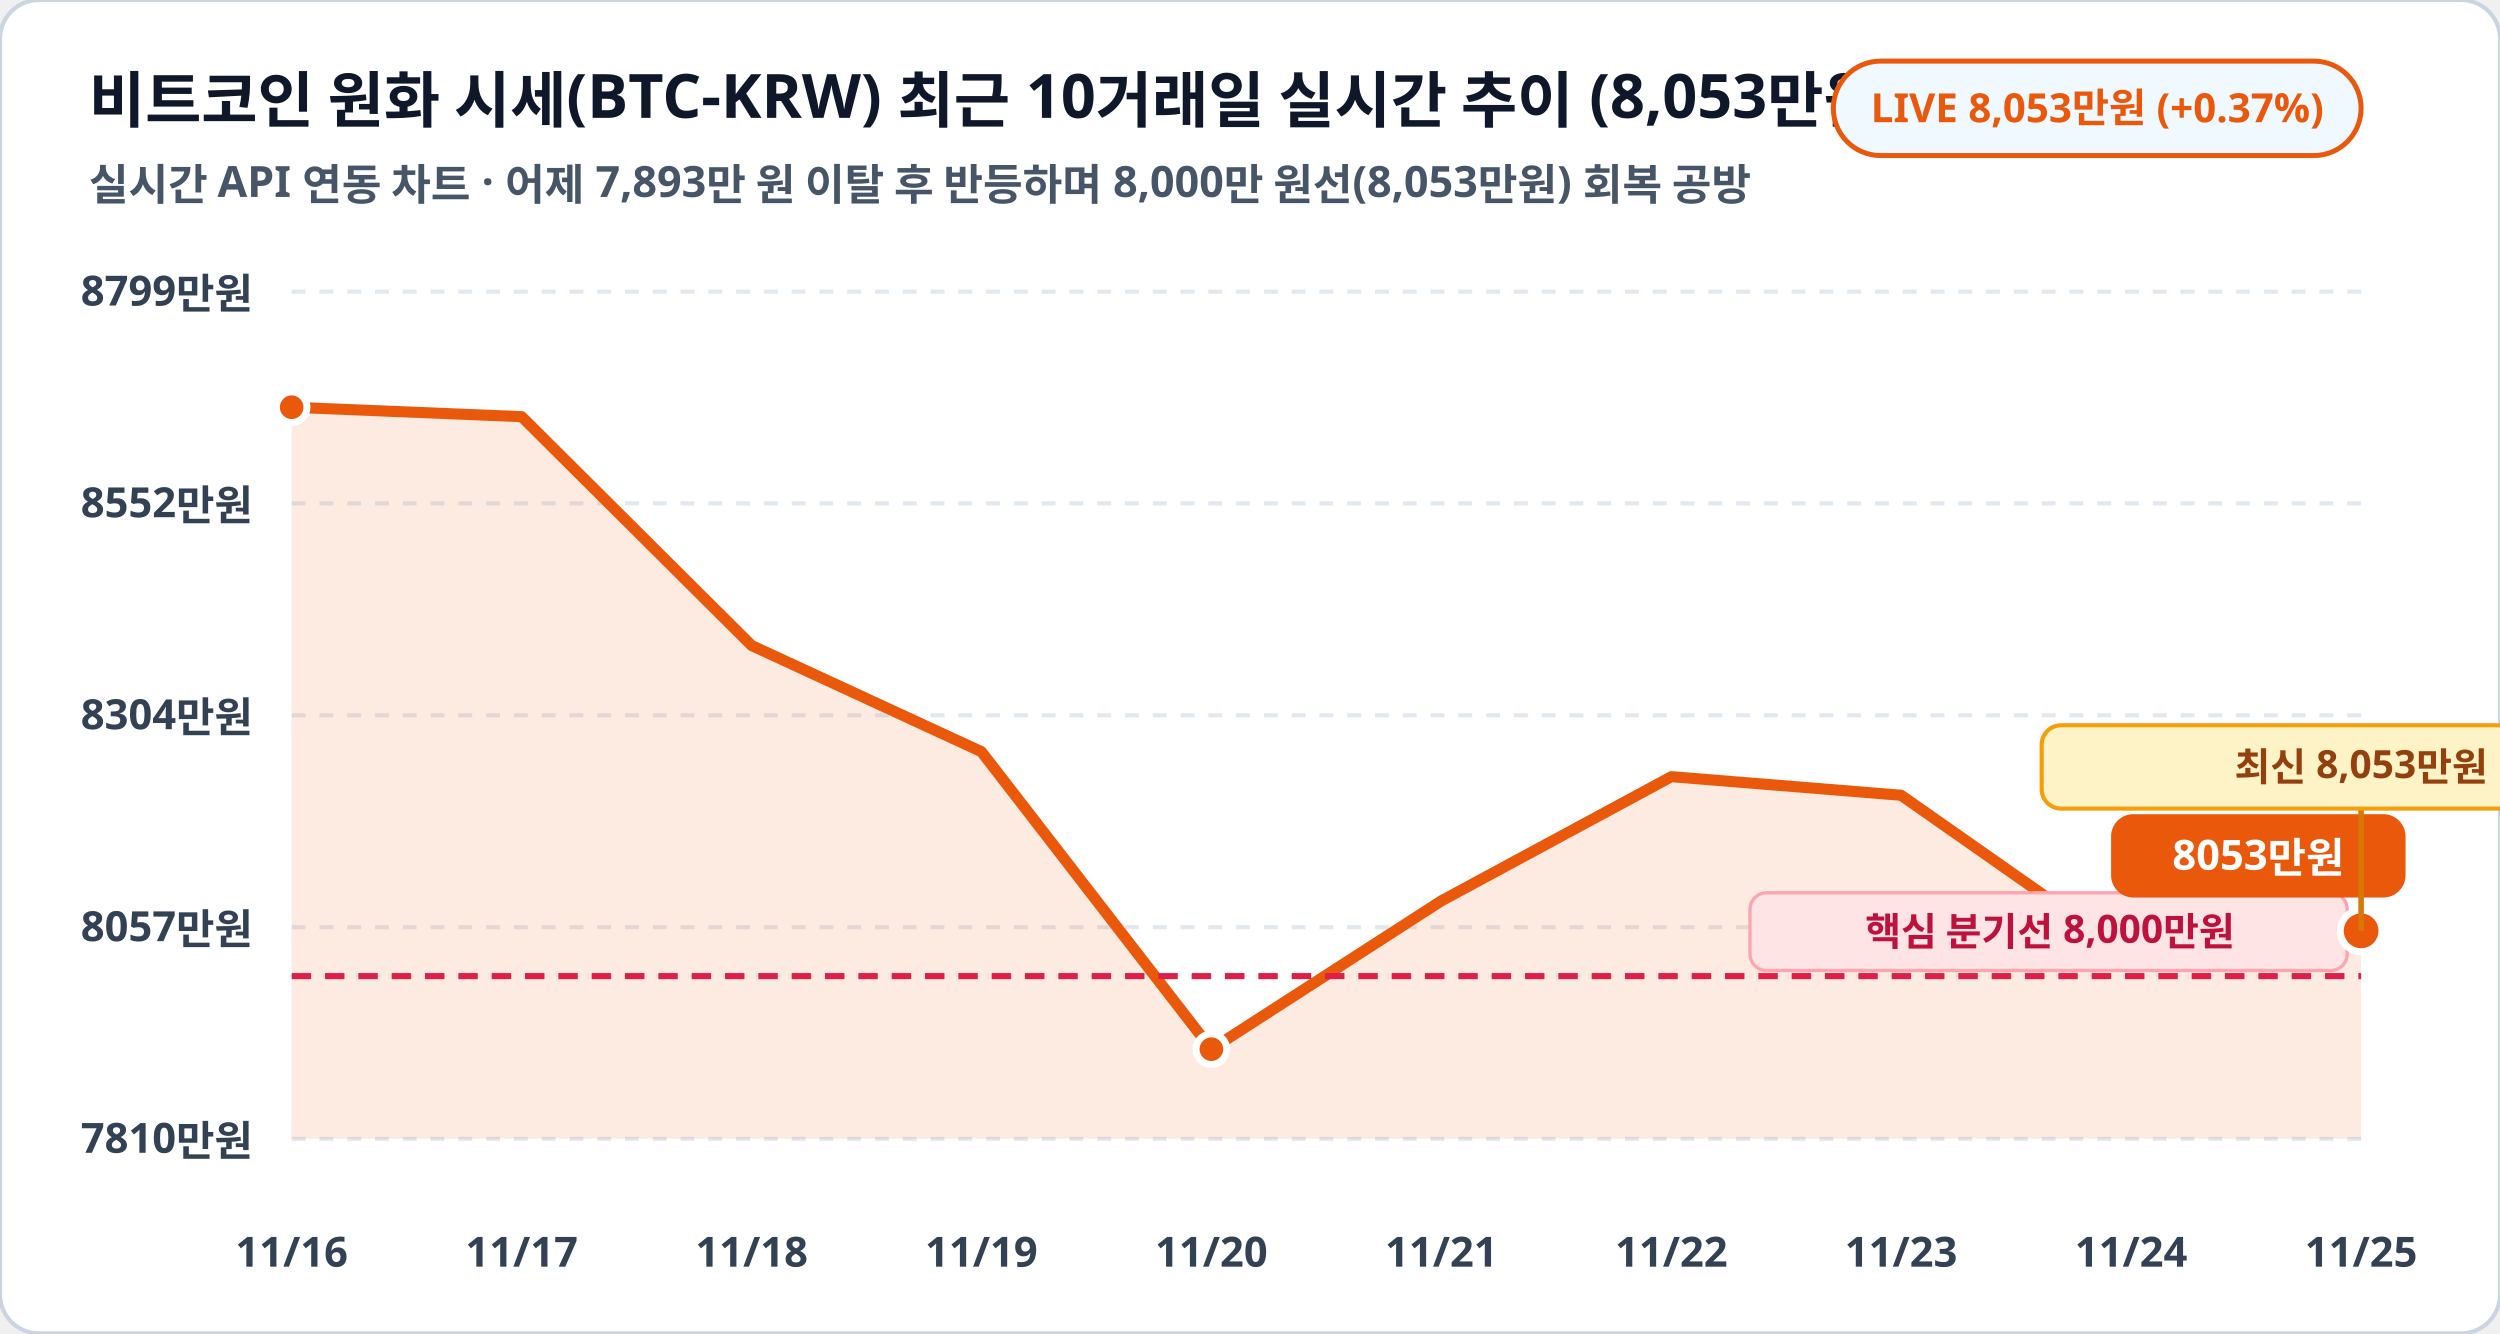
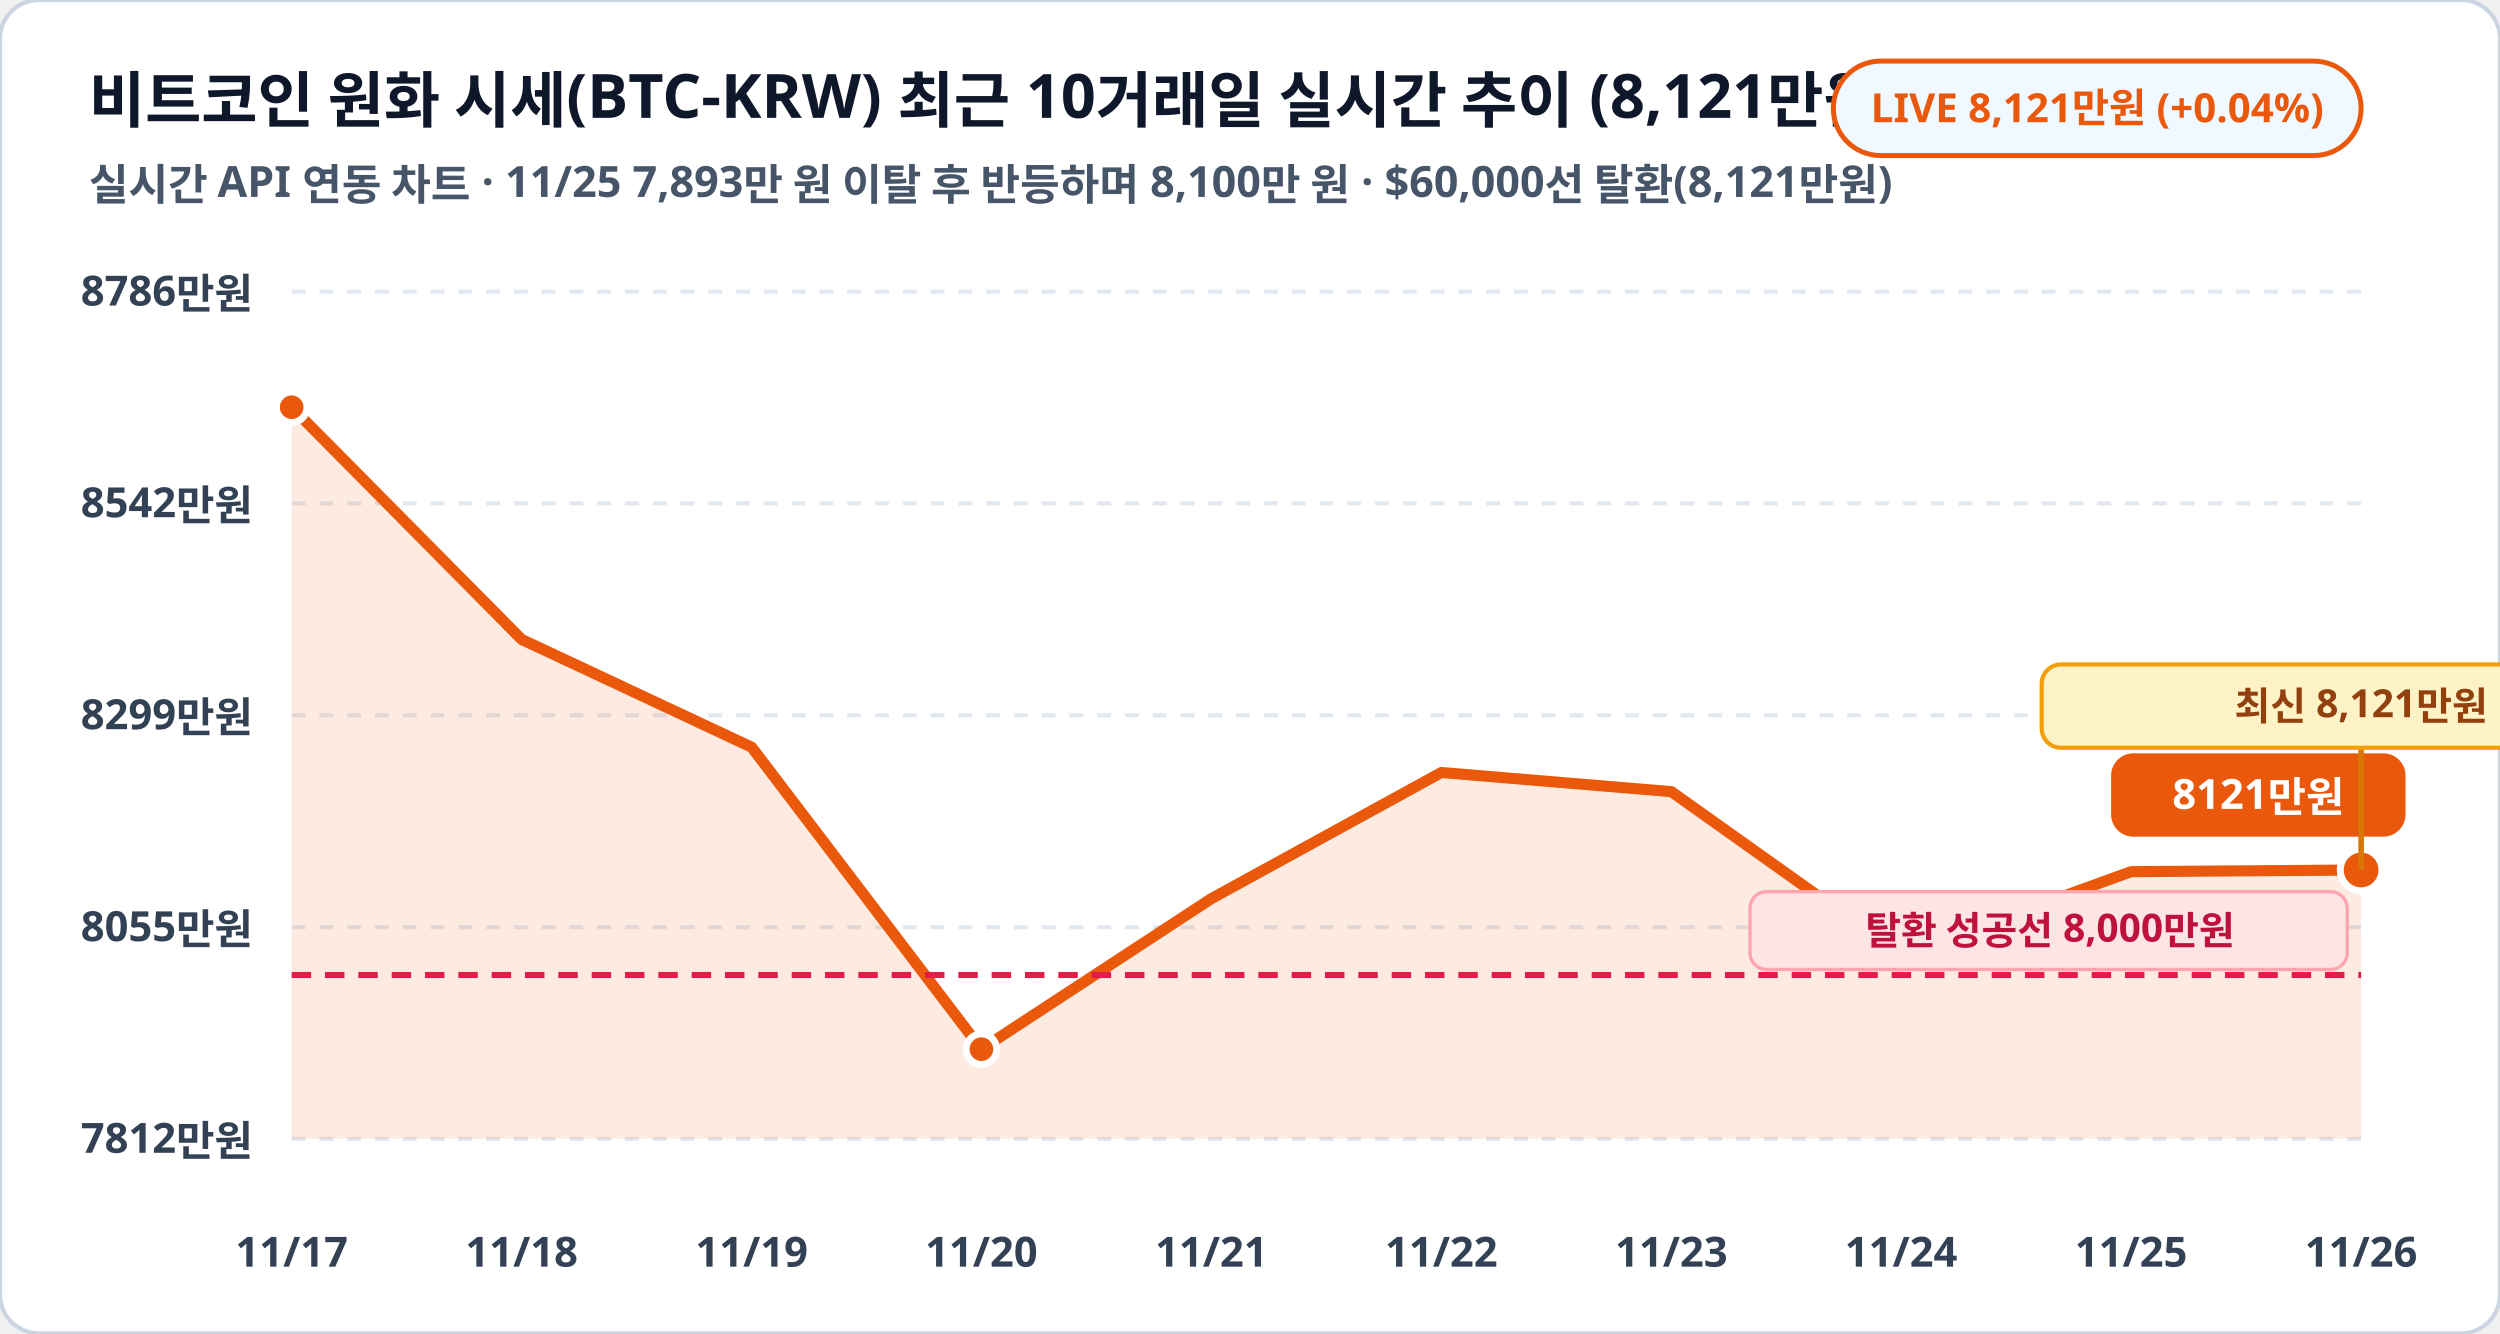
<svg xmlns="http://www.w3.org/2000/svg" viewBox="0 0 900 480" width="100%" height="100%">
  <rect width="900" height="480" rx="14" fill="#ffffff" stroke="#cbd5e1" stroke-width="1.5" />
-   <text x="32" y="44" fill="#0f172a" font-family="Pretendard, sans-serif" font-size="22" font-weight="900">비트코인 원화 시세(BTC-KRW) 최근 10거래일 실시간 추이 (8,053만원)</text>
-   <text x="32" y="72" fill="#475569" font-family="Pretendard, sans-serif" font-size="15.5" font-weight="600">실시간 API 연동 차트 · 어제 7,893만 원 이탈 후 반등하며 8,000만 원선(8,053만원) 회복 공방</text>
+   <text x="32" y="44" fill="#0f172a" font-family="Pretendard, sans-serif" font-size="22" font-weight="900">비트코인 원화 시세(BTC-KRW) 최근 10거래일 실시간 추이 (8,121만원)</text>
+   <text x="32" y="72" fill="#475569" font-family="Pretendard, sans-serif" font-size="15.5" font-weight="600">실시간 API 연동 차트 · 11/25 7,893만 원 이탈 후 반등하며 8,100만 원 · $60,000선 탈환(8,121만원)</text>
  <rect x="660" y="22" width="190" height="34" rx="17" fill="#f0f9ff" stroke="#ea580c" stroke-width="1.8" />
-   <text x="755" y="44" fill="#ea580c" font-family="Pretendard, sans-serif" font-size="14.5" font-weight="800" text-anchor="middle">LIVE 8,053만원 (+0.37%)</text>
+   <text x="755" y="44" fill="#ea580c" font-family="Pretendard, sans-serif" font-size="14.5" font-weight="800" text-anchor="middle">LIVE 8,121만원 (+0.04%)</text>
  <line x1="105" y1="105.0" x2="850" y2="105.0" stroke="#e2e8f0" stroke-width="1.5" stroke-dasharray="5,5" />
-   <text x="91" y="110.0" fill="#334155" font-family="Pretendard, sans-serif" font-size="15" font-weight="700" text-anchor="end">8799만원</text>
+   <text x="91" y="110.0" fill="#334155" font-family="Pretendard, sans-serif" font-size="15" font-weight="700" text-anchor="end">8786만원</text>
  <line x1="105" y1="181.2" x2="850" y2="181.2" stroke="#e2e8f0" stroke-width="1.5" stroke-dasharray="5,5" />
-   <text x="91" y="186.2" fill="#334155" font-family="Pretendard, sans-serif" font-size="15" font-weight="700" text-anchor="end">8552만원</text>
+   <text x="91" y="186.2" fill="#334155" font-family="Pretendard, sans-serif" font-size="15" font-weight="700" text-anchor="end">8542만원</text>
  <line x1="105" y1="257.5" x2="850" y2="257.5" stroke="#e2e8f0" stroke-width="1.5" stroke-dasharray="5,5" />
-   <text x="91" y="262.5" fill="#334155" font-family="Pretendard, sans-serif" font-size="15" font-weight="700" text-anchor="end">8304만원</text>
+   <text x="91" y="262.5" fill="#334155" font-family="Pretendard, sans-serif" font-size="15" font-weight="700" text-anchor="end">8299만원</text>
  <line x1="105" y1="333.8" x2="850" y2="333.8" stroke="#e2e8f0" stroke-width="1.5" stroke-dasharray="5,5" />
-   <text x="91" y="338.8" fill="#334155" font-family="Pretendard, sans-serif" font-size="15" font-weight="700" text-anchor="end">8057만원</text>
+   <text x="91" y="338.8" fill="#334155" font-family="Pretendard, sans-serif" font-size="15" font-weight="700" text-anchor="end">8055만원</text>
  <line x1="105" y1="410.0" x2="850" y2="410.0" stroke="#e2e8f0" stroke-width="1.5" stroke-dasharray="5,5" />
-   <text x="91" y="415.0" fill="#334155" font-family="Pretendard, sans-serif" font-size="15" font-weight="700" text-anchor="end">7810만원</text>
-   <polygon points="105.0,410.0 105.0,146.6 187.8,150.0 270.6,232.4 353.3,270.6 436.1,377.7 518.9,324.3 601.7,279.6 684.4,286.3 767.2,344.3 850.0,335.1 850.0,410.0" fill="#ea580c" fill-opacity="0.12" />
-   <polyline fill="none" stroke="#ea580c" stroke-width="4" stroke-linecap="round" stroke-linejoin="round" points="105.0,146.6 187.8,150.0 270.6,232.4 353.3,270.6 436.1,377.7 518.9,324.3 601.7,279.6 684.4,286.3 767.2,344.3 850.0,335.1" />
-   <line x1="105" y1="351.4" x2="850" y2="351.4" stroke="#e11d48" stroke-width="2.2" stroke-dasharray="7,5" />
-   <rect x="630" y="321.4" width="215" height="28" rx="6" fill="#ffe4e6" stroke="#fda4af" stroke-width="1.2" />
-   <text x="738" y="340.4" fill="#be123c" font-family="Pretendard, sans-serif" font-size="14" font-weight="800" text-anchor="middle">핵심 분기선 8,000만원</text>
+   <text x="91" y="415.0" fill="#334155" font-family="Pretendard, sans-serif" font-size="15" font-weight="700" text-anchor="end">7812만원</text>
+   <polygon points="105.0,410.0 105.0,146.6 187.8,230.2 270.6,269.0 353.3,377.7 436.1,323.5 518.9,278.1 601.7,285.0 684.4,343.8 767.2,313.8 850.0,313.2 850.0,410.0" fill="#ea580c" fill-opacity="0.12" />
+   <polyline fill="none" stroke="#ea580c" stroke-width="4" stroke-linecap="round" stroke-linejoin="round" points="105.0,146.6 187.8,230.2 270.6,269.0 353.3,377.7 436.1,323.5 518.9,278.1 601.7,285.0 684.4,343.8 767.2,313.8 850.0,313.2" />
+   <line x1="105" y1="351.0" x2="850" y2="351.0" stroke="#e11d48" stroke-width="2.2" stroke-dasharray="7,5" />
+   <rect x="630" y="321.0" width="215" height="28" rx="6" fill="#ffe4e6" stroke="#fda4af" stroke-width="1.2" />
+   <text x="738" y="340.0" fill="#be123c" font-family="Pretendard, sans-serif" font-size="14" font-weight="800" text-anchor="middle">탈환 성공선 8,000만원</text>
  <circle cx="105.0" cy="146.6" r="5.5" fill="#ea580c" stroke="#ffffff" stroke-width="2.5" />
-   <circle cx="436.1" cy="377.7" r="5.5" fill="#ea580c" stroke="#ffffff" stroke-width="2.5" />
-   <circle cx="850.0" cy="335.1" r="7.5" fill="#ea580c" stroke="#ffffff" stroke-width="2.5" />
-   <rect x="760.0" y="293.1" width="106" height="30" rx="8" fill="#ea580c" />
-   <text x="813.0" y="313.1" fill="#ffffff" font-family="Pretendard, sans-serif" font-size="15" font-weight="800" text-anchor="middle">8053만원</text>
-   <line x1="850.0" y1="335.1" x2="850.0" y2="291.1" stroke="#d97706" stroke-width="2" />
-   <rect x="735.0" y="261.1" width="230" height="30" rx="7" fill="#fef3c7" stroke="#f59e0b" stroke-width="1.5" />
-   <text x="850.0" y="281.1" fill="#92400e" font-family="Pretendard, sans-serif" font-size="14" font-weight="800" text-anchor="middle">최신 8,053만원</text>
-   <text x="105.0" y="456" fill="#334155" font-family="Pretendard, sans-serif" font-size="15" font-weight="700" text-anchor="middle">11/16</text>
-   <text x="187.8" y="456" fill="#334155" font-family="Pretendard, sans-serif" font-size="15" font-weight="700" text-anchor="middle">11/17</text>
-   <text x="270.6" y="456" fill="#334155" font-family="Pretendard, sans-serif" font-size="15" font-weight="700" text-anchor="middle">11/18</text>
-   <text x="353.3" y="456" fill="#334155" font-family="Pretendard, sans-serif" font-size="15" font-weight="700" text-anchor="middle">11/19</text>
-   <text x="436.1" y="456" fill="#334155" font-family="Pretendard, sans-serif" font-size="15" font-weight="700" text-anchor="middle">11/20</text>
-   <text x="518.9" y="456" fill="#334155" font-family="Pretendard, sans-serif" font-size="15" font-weight="700" text-anchor="middle">11/21</text>
-   <text x="601.7" y="456" fill="#334155" font-family="Pretendard, sans-serif" font-size="15" font-weight="700" text-anchor="middle">11/22</text>
-   <text x="684.4" y="456" fill="#334155" font-family="Pretendard, sans-serif" font-size="15" font-weight="700" text-anchor="middle">11/23</text>
-   <text x="767.2" y="456" fill="#334155" font-family="Pretendard, sans-serif" font-size="15" font-weight="700" text-anchor="middle">11/24</text>
-   <text x="850.0" y="456" fill="#334155" font-family="Pretendard, sans-serif" font-size="15" font-weight="700" text-anchor="middle">11/25</text>
+   <circle cx="353.3" cy="377.7" r="5.5" fill="#ea580c" stroke="#ffffff" stroke-width="2.5" />
+   <circle cx="850.0" cy="313.2" r="7.5" fill="#ea580c" stroke="#ffffff" stroke-width="2.5" />
+   <rect x="760.0" y="271.2" width="106" height="30" rx="8" fill="#ea580c" />
+   <text x="813.0" y="291.2" fill="#ffffff" font-family="Pretendard, sans-serif" font-size="15" font-weight="800" text-anchor="middle">8121만원</text>
+   <line x1="850.0" y1="313.2" x2="850.0" y2="269.2" stroke="#d97706" stroke-width="2" />
+   <rect x="735.0" y="239.2" width="230" height="30" rx="7" fill="#fef3c7" stroke="#f59e0b" stroke-width="1.5" />
+   <text x="850.0" y="259.2" fill="#92400e" font-family="Pretendard, sans-serif" font-size="14" font-weight="800" text-anchor="middle">최신 8,121만원</text>
+   <text x="105.0" y="456" fill="#334155" font-family="Pretendard, sans-serif" font-size="15" font-weight="700" text-anchor="middle">11/17</text>
+   <text x="187.8" y="456" fill="#334155" font-family="Pretendard, sans-serif" font-size="15" font-weight="700" text-anchor="middle">11/18</text>
+   <text x="270.6" y="456" fill="#334155" font-family="Pretendard, sans-serif" font-size="15" font-weight="700" text-anchor="middle">11/19</text>
+   <text x="353.3" y="456" fill="#334155" font-family="Pretendard, sans-serif" font-size="15" font-weight="700" text-anchor="middle">11/20</text>
+   <text x="436.1" y="456" fill="#334155" font-family="Pretendard, sans-serif" font-size="15" font-weight="700" text-anchor="middle">11/21</text>
+   <text x="518.9" y="456" fill="#334155" font-family="Pretendard, sans-serif" font-size="15" font-weight="700" text-anchor="middle">11/22</text>
+   <text x="601.7" y="456" fill="#334155" font-family="Pretendard, sans-serif" font-size="15" font-weight="700" text-anchor="middle">11/23</text>
+   <text x="684.4" y="456" fill="#334155" font-family="Pretendard, sans-serif" font-size="15" font-weight="700" text-anchor="middle">11/24</text>
+   <text x="767.2" y="456" fill="#334155" font-family="Pretendard, sans-serif" font-size="15" font-weight="700" text-anchor="middle">11/25</text>
+   <text x="850.0" y="456" fill="#334155" font-family="Pretendard, sans-serif" font-size="15" font-weight="700" text-anchor="middle">11/26</text>
</svg>
